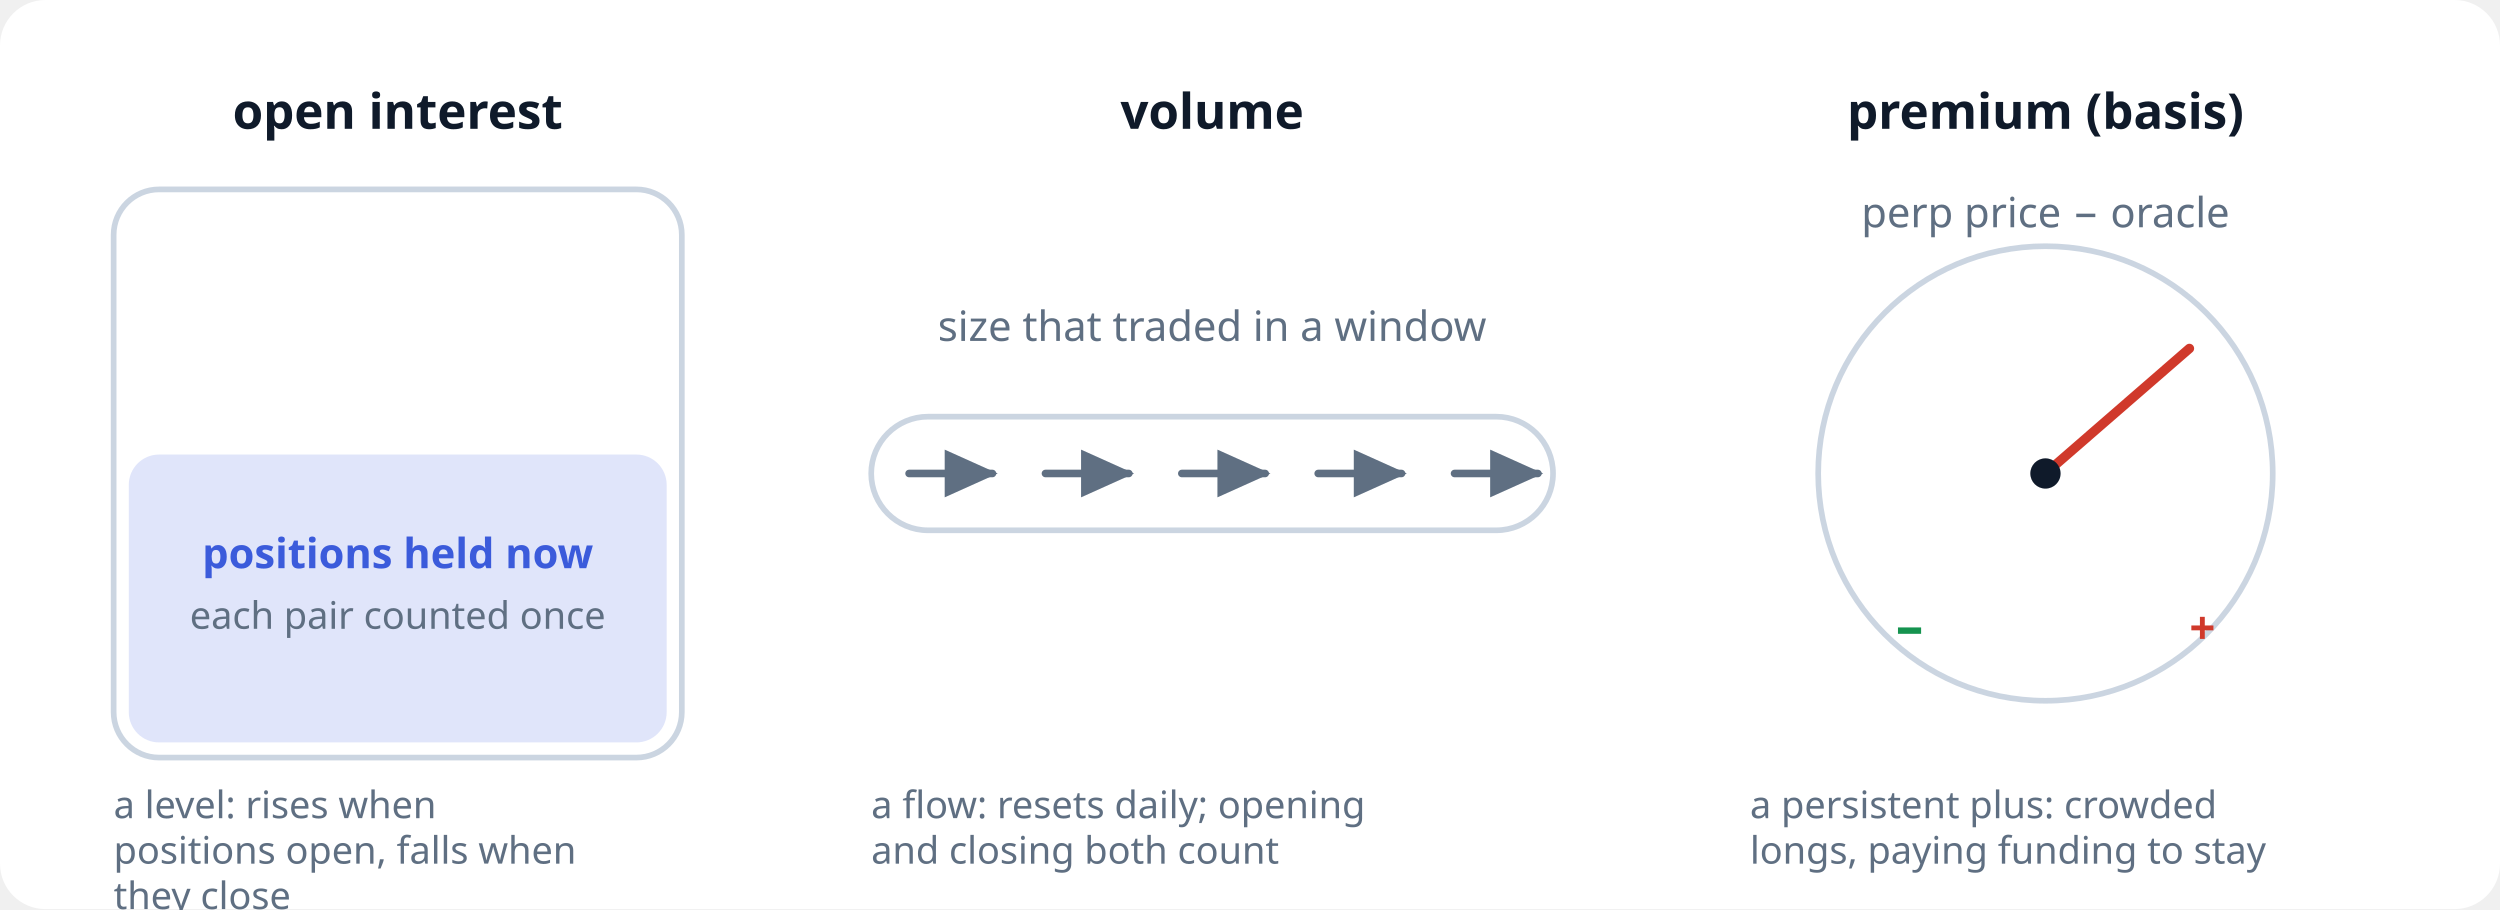
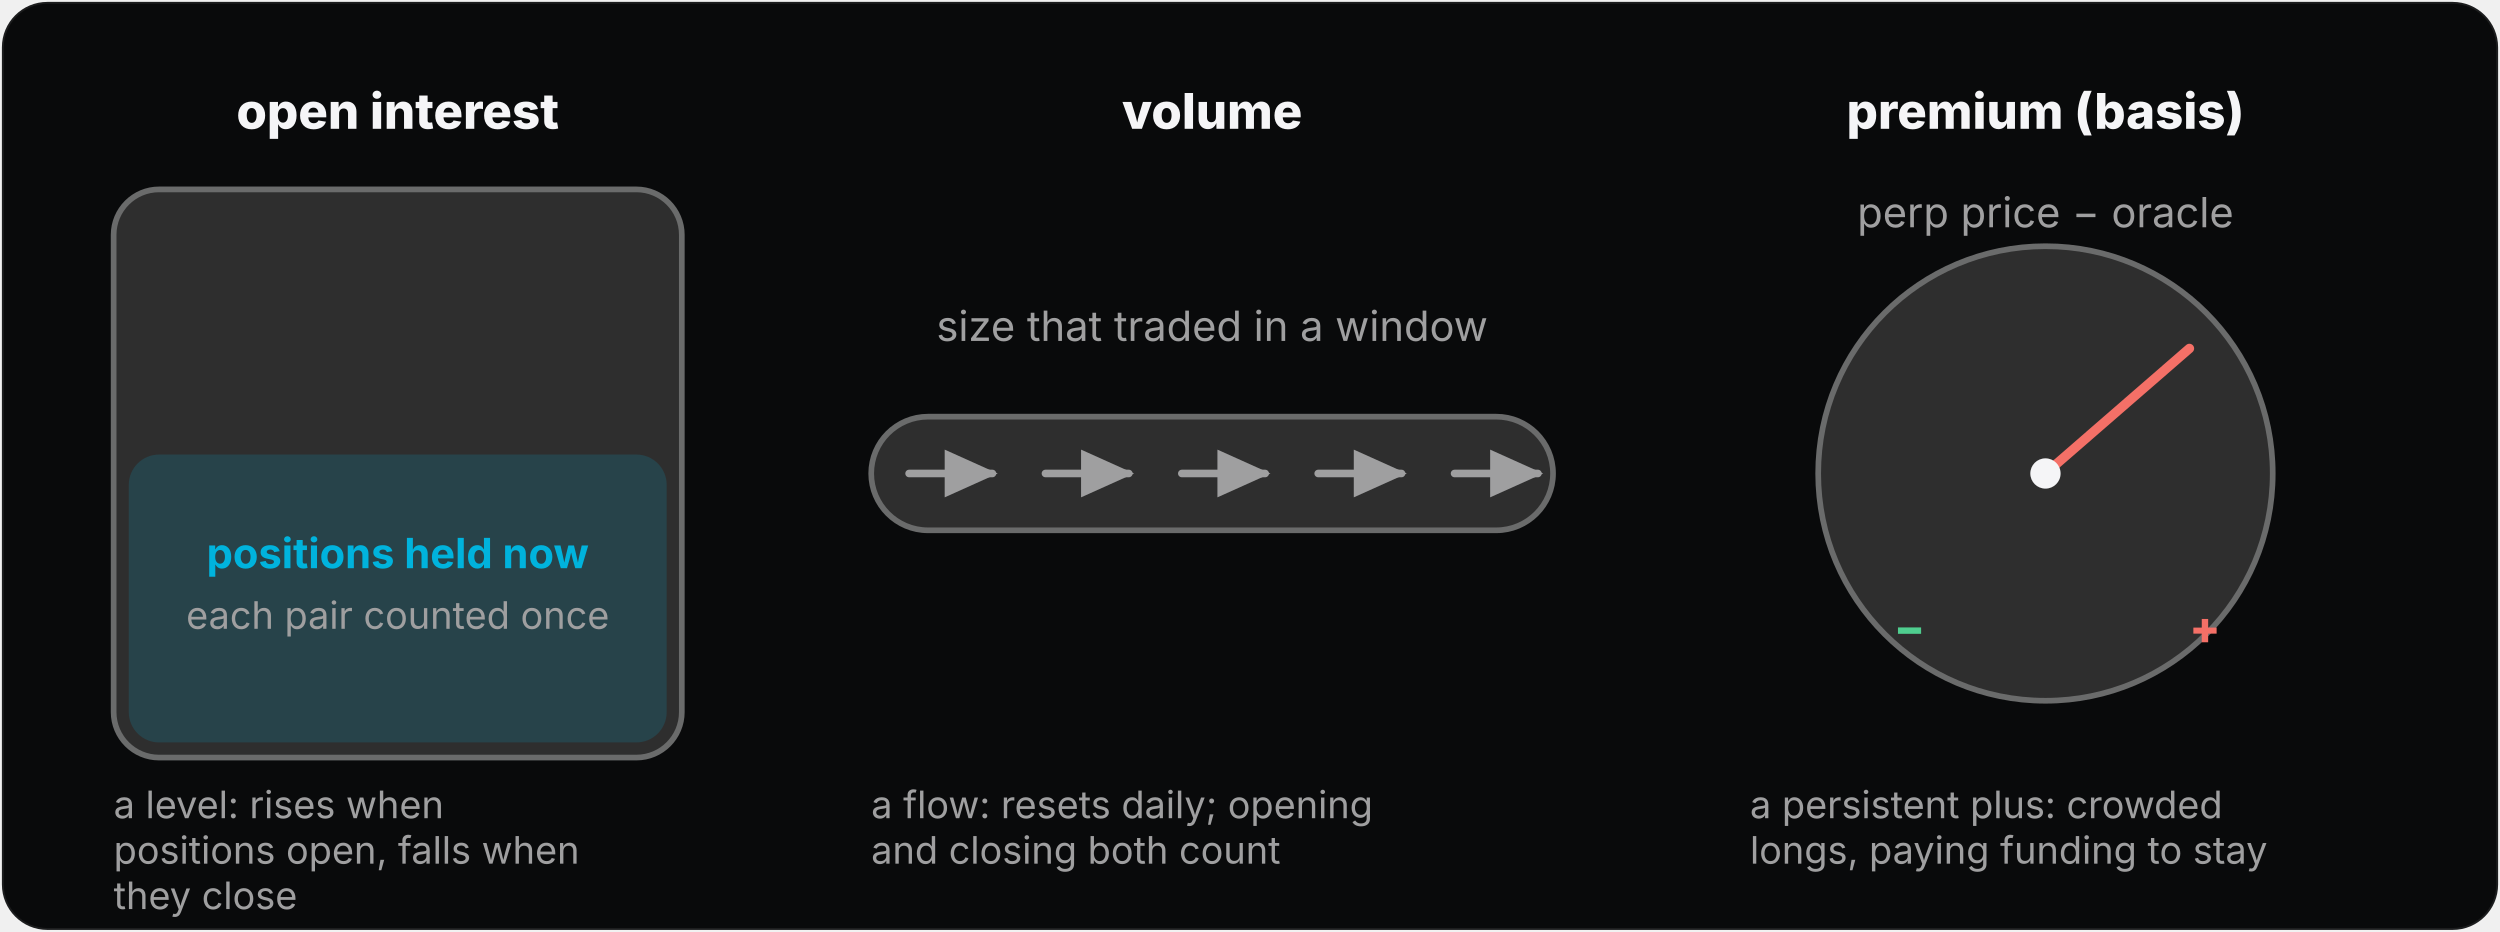
- <svg xmlns="http://www.w3.org/2000/svg" viewBox="0 0 660 240" role="img" aria-label="Open interest drawn as the level in a tank, positions currently held and counted once, next to volume drawn as flow through a pipe; a gauge shows premium as the perp price minus the oracle" style="font-family:Manrope, 'Segoe UI', system-ui, -apple-system, sans-serif;font-size:13px" data-w="660">
-   <rect x="0" y="0" width="660" height="240" rx="12" style="fill:#ffffff" />
+ <svg xmlns="http://www.w3.org/2000/svg" viewBox="0 0 660 246" role="img" aria-label="Open interest drawn as the level in a tank, positions currently held and counted once, next to volume drawn as flow through a pipe; a gauge shows premium as the perp price minus the oracle" style="font-family:Inter, 'Segoe UI', system-ui, -apple-system, sans-serif;font-size:13px" data-w="660">
+   <rect x="0.5" y="0.5" width="659" height="245" rx="12" style="fill:#090a0b;stroke:rgba(255,255,255,.08);stroke-width:1" />
  <defs>
    <marker id="fg35-ink" viewBox="0 0 10 10" refX="9" refY="5" markerWidth="7" markerHeight="7" orient="auto-start-reverse">
-       <path d="M0 0.5 L10 5 L0 9.5 z" style="fill:#0f1a2a" />
+       <path d="M0 0.5 L10 5 L0 9.5 z" style="fill:#f5f5f7" />
    </marker>
    <marker id="fg35-muted" viewBox="0 0 10 10" refX="9" refY="5" markerWidth="7" markerHeight="7" orient="auto-start-reverse">
-       <path d="M0 0.5 L10 5 L0 9.5 z" style="fill:#5f6f82" />
+       <path d="M0 0.5 L10 5 L0 9.5 z" style="fill:#9f9fa0" />
    </marker>
    <marker id="fg35-bid" viewBox="0 0 10 10" refX="9" refY="5" markerWidth="7" markerHeight="7" orient="auto-start-reverse">
-       <path d="M0 0.5 L10 5 L0 9.5 z" style="fill:#15934f" />
+       <path d="M0 0.5 L10 5 L0 9.5 z" style="fill:#4fce8f" />
    </marker>
    <marker id="fg35-ask" viewBox="0 0 10 10" refX="9" refY="5" markerWidth="7" markerHeight="7" orient="auto-start-reverse">
-       <path d="M0 0.5 L10 5 L0 9.5 z" style="fill:#d0392b" />
+       <path d="M0 0.5 L10 5 L0 9.5 z" style="fill:#f47067" />
    </marker>
    <marker id="fg35-you" viewBox="0 0 10 10" refX="9" refY="5" markerWidth="7" markerHeight="7" orient="auto-start-reverse">
-       <path d="M0 0.5 L10 5 L0 9.5 z" style="fill:#3b5bdb" />
+       <path d="M0 0.5 L10 5 L0 9.5 z" style="fill:#00b3dd" />
    </marker>
    <marker id="fg35-oracle" viewBox="0 0 10 10" refX="9" refY="5" markerWidth="7" markerHeight="7" orient="auto-start-reverse">
-       <path d="M0 0.5 L10 5 L0 9.5 z" style="fill:#c07a0c" />
+       <path d="M0 0.5 L10 5 L0 9.5 z" style="fill:#e3a63d" />
    </marker>
    <marker id="fg35-mint" viewBox="0 0 10 10" refX="9" refY="5" markerWidth="7" markerHeight="7" orient="auto-start-reverse">
-       <path d="M0 0.5 L10 5 L0 9.5 z" style="fill:#0e9a86" />
+       <path d="M0 0.5 L10 5 L0 9.5 z" style="fill:#ffffff" />
    </marker>
  </defs>
-   <rect x="30" y="50" width="150" height="150" rx="12" style="fill:#ffffff;stroke:#cbd5e1;stroke-width:1.5" />
-   <rect x="34" y="120" width="142" height="76" rx="8" style="fill:rgba(59,91,219,.16)" />
-   <text x="105" y="34" text-anchor="middle" style="fill:#0f1a2a;font-size:13px;font-weight:800">open interest</text>
-   <text x="105" y="150" text-anchor="middle" style="fill:#3b5bdb;font-size:11px;font-weight:700">positions held now</text>
-   <text x="105" y="166" text-anchor="middle" style="fill:#5f6f82;font-size:10px">each pair counted once</text>
-   <text x="30" y="216" style="fill:#5f6f82;font-size:10px">a level: rises when</text>
-   <text x="30" y="228" style="fill:#5f6f82;font-size:10px">positions open, falls when</text>
-   <text x="30" y="240" style="fill:#5f6f82;font-size:10px">they close</text>
-   <rect x="230" y="110" width="180" height="30" rx="15" style="fill:#ffffff;stroke:#cbd5e1;stroke-width:1.5" />
-   <line x1="240" y1="125" x2="262" y2="125" marker-end="url(#fg35-muted)" style="stroke:#5f6f82;stroke-width:2;stroke-linecap:round" />
-   <line x1="276" y1="125" x2="298" y2="125" marker-end="url(#fg35-muted)" style="stroke:#5f6f82;stroke-width:2;stroke-linecap:round" />
-   <line x1="312" y1="125" x2="334" y2="125" marker-end="url(#fg35-muted)" style="stroke:#5f6f82;stroke-width:2;stroke-linecap:round" />
-   <line x1="348" y1="125" x2="370" y2="125" marker-end="url(#fg35-muted)" style="stroke:#5f6f82;stroke-width:2;stroke-linecap:round" />
-   <line x1="384" y1="125" x2="406" y2="125" marker-end="url(#fg35-muted)" style="stroke:#5f6f82;stroke-width:2;stroke-linecap:round" />
-   <text x="320" y="34" text-anchor="middle" style="fill:#0f1a2a;font-size:13px;font-weight:800">volume</text>
-   <text x="320" y="90" text-anchor="middle" style="fill:#5f6f82;font-size:11px">size that traded in a window</text>
-   <text x="230" y="216" style="fill:#5f6f82;font-size:10px">a flow: resets daily; opening</text>
-   <text x="230" y="228" style="fill:#5f6f82;font-size:10px">and closing both count</text>
-   <circle cx="540" cy="125" r="60" style="fill:#ffffff;stroke:#cbd5e1;stroke-width:1.5" />
-   <line x1="540" y1="125" x2="578" y2="92" style="stroke:#d0392b;stroke-width:2.5;stroke-linecap:round" />
-   <circle cx="540" cy="125" r="4" style="fill:#0f1a2a" />
-   <text x="540" y="34" text-anchor="middle" style="fill:#0f1a2a;font-size:13px;font-weight:800">premium (basis)</text>
-   <text x="540" y="60" text-anchor="middle" style="fill:#5f6f82;font-size:11px">perp price − oracle</text>
-   <text x="500" y="170" style="fill:#15934f;font-size:12px;font-weight:800">−</text>
-   <text x="578" y="170" style="fill:#d0392b;font-size:12px;font-weight:800">+</text>
-   <text x="462" y="216" style="fill:#5f6f82;font-size:10px">a persistent plus: crowded</text>
-   <text x="462" y="228" style="fill:#5f6f82;font-size:10px">longs, paying funding to stay</text>
+   <rect x="30" y="50" width="150" height="150" rx="12" style="fill:#2e2e2e;stroke:#6a6b6b;stroke-width:1.5" />
+   <rect x="34" y="120" width="142" height="76" rx="8" style="fill:rgba(0,179,221,.16)" />
+   <text x="105" y="34" text-anchor="middle" style="fill:#f5f5f7;font-size:13px;font-weight:800">open interest</text>
+   <text x="105" y="150" text-anchor="middle" style="fill:#00b3dd;font-size:11px;font-weight:700">positions held now</text>
+   <text x="105" y="166" text-anchor="middle" style="fill:#9f9fa0;font-size:10px">each pair counted once</text>
+   <text x="30" y="216" style="fill:#9f9fa0;font-size:10px">a level: rises when</text>
+   <text x="30" y="228" style="fill:#9f9fa0;font-size:10px">positions open, falls when</text>
+   <text x="30" y="240" style="fill:#9f9fa0;font-size:10px">they close</text>
+   <rect x="230" y="110" width="180" height="30" rx="15" style="fill:#2e2e2e;stroke:#6a6b6b;stroke-width:1.5" />
+   <line x1="240" y1="125" x2="262" y2="125" marker-end="url(#fg35-muted)" style="stroke:#9f9fa0;stroke-width:2;stroke-linecap:round" />
+   <line x1="276" y1="125" x2="298" y2="125" marker-end="url(#fg35-muted)" style="stroke:#9f9fa0;stroke-width:2;stroke-linecap:round" />
+   <line x1="312" y1="125" x2="334" y2="125" marker-end="url(#fg35-muted)" style="stroke:#9f9fa0;stroke-width:2;stroke-linecap:round" />
+   <line x1="348" y1="125" x2="370" y2="125" marker-end="url(#fg35-muted)" style="stroke:#9f9fa0;stroke-width:2;stroke-linecap:round" />
+   <line x1="384" y1="125" x2="406" y2="125" marker-end="url(#fg35-muted)" style="stroke:#9f9fa0;stroke-width:2;stroke-linecap:round" />
+   <text x="320" y="34" text-anchor="middle" style="fill:#f5f5f7;font-size:13px;font-weight:800">volume</text>
+   <text x="320" y="90" text-anchor="middle" style="fill:#9f9fa0;font-size:11px">size that traded in a window</text>
+   <text x="230" y="216" style="fill:#9f9fa0;font-size:10px">a flow: resets daily; opening</text>
+   <text x="230" y="228" style="fill:#9f9fa0;font-size:10px">and closing both count</text>
+   <circle cx="540" cy="125" r="60" style="fill:#2e2e2e;stroke:#6a6b6b;stroke-width:1.5" />
+   <line x1="540" y1="125" x2="578" y2="92" style="stroke:#f47067;stroke-width:2.5;stroke-linecap:round" />
+   <circle cx="540" cy="125" r="4" style="fill:#f5f5f7" />
+   <text x="540" y="34" text-anchor="middle" style="fill:#f5f5f7;font-size:13px;font-weight:800">premium (basis)</text>
+   <text x="540" y="60" text-anchor="middle" style="fill:#9f9fa0;font-size:11px">perp price − oracle</text>
+   <text x="500" y="170" style="fill:#4fce8f;font-size:12px;font-weight:800">−</text>
+   <text x="578" y="170" style="fill:#f47067;font-size:12px;font-weight:800">+</text>
+   <text x="462" y="216" style="fill:#9f9fa0;font-size:10px">a persistent plus: crowded</text>
+   <text x="462" y="228" style="fill:#9f9fa0;font-size:10px">longs, paying funding to stay</text>
</svg>
